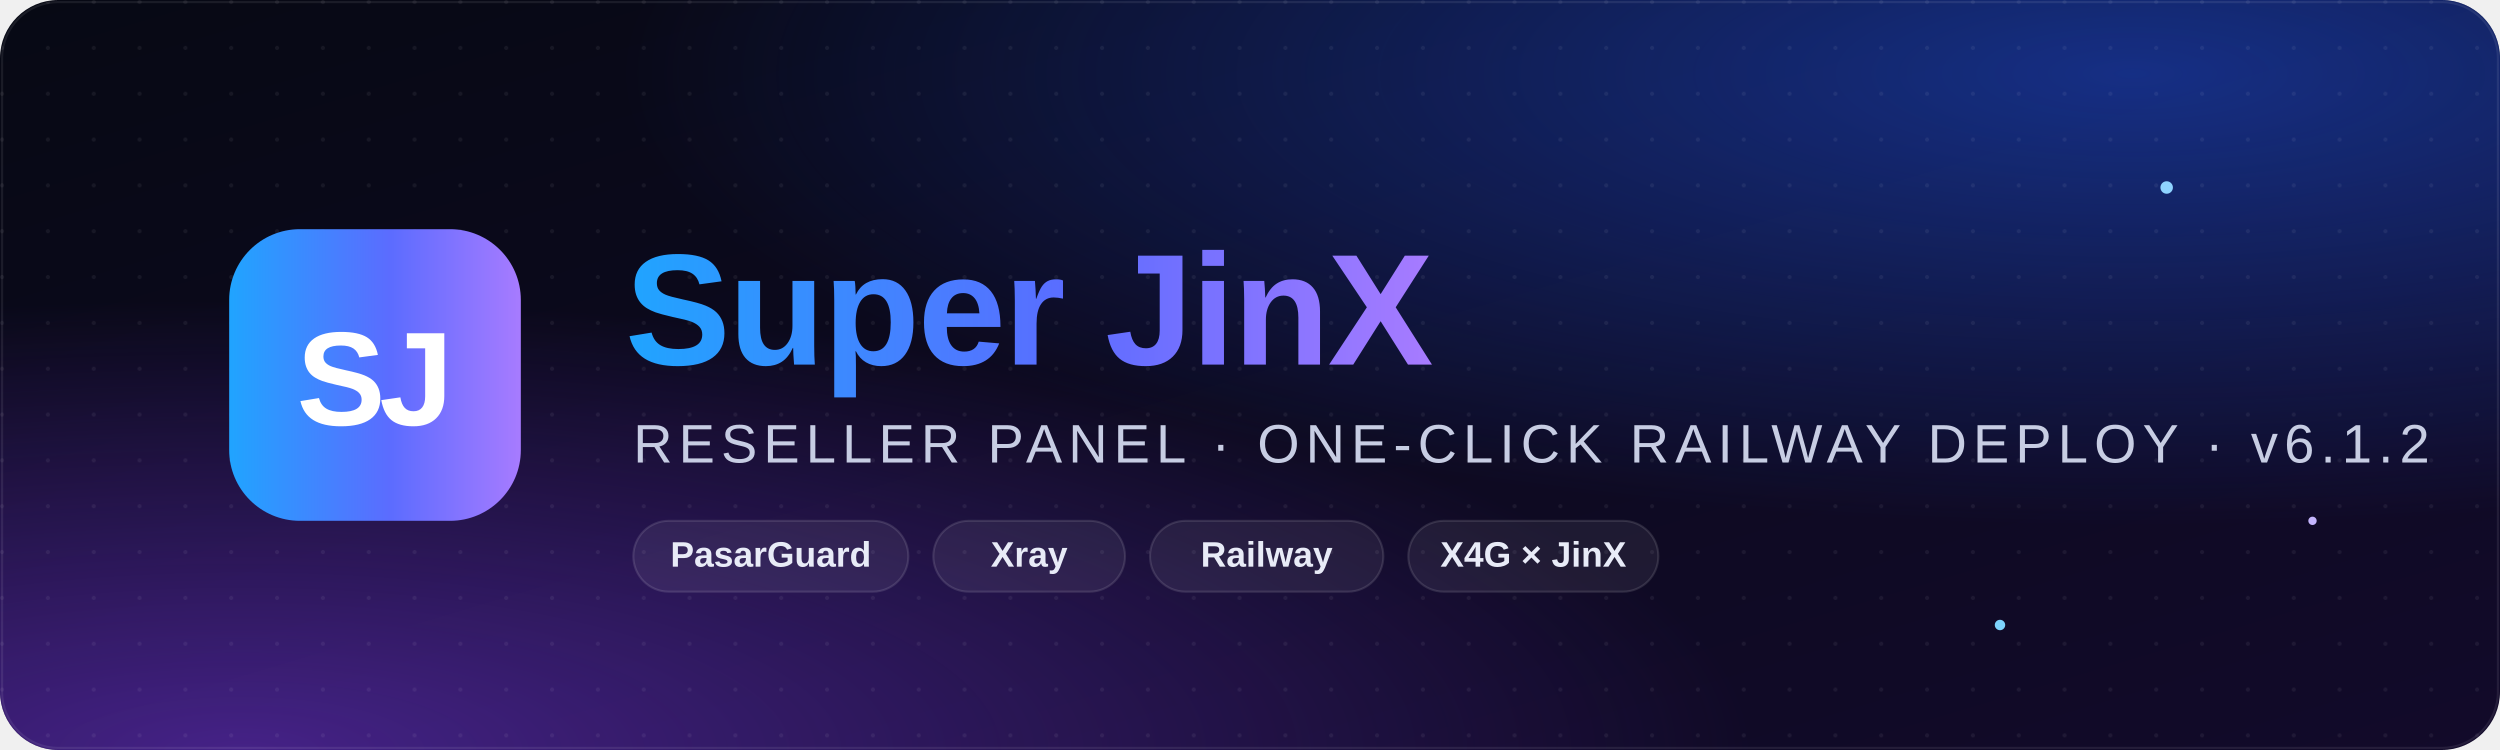
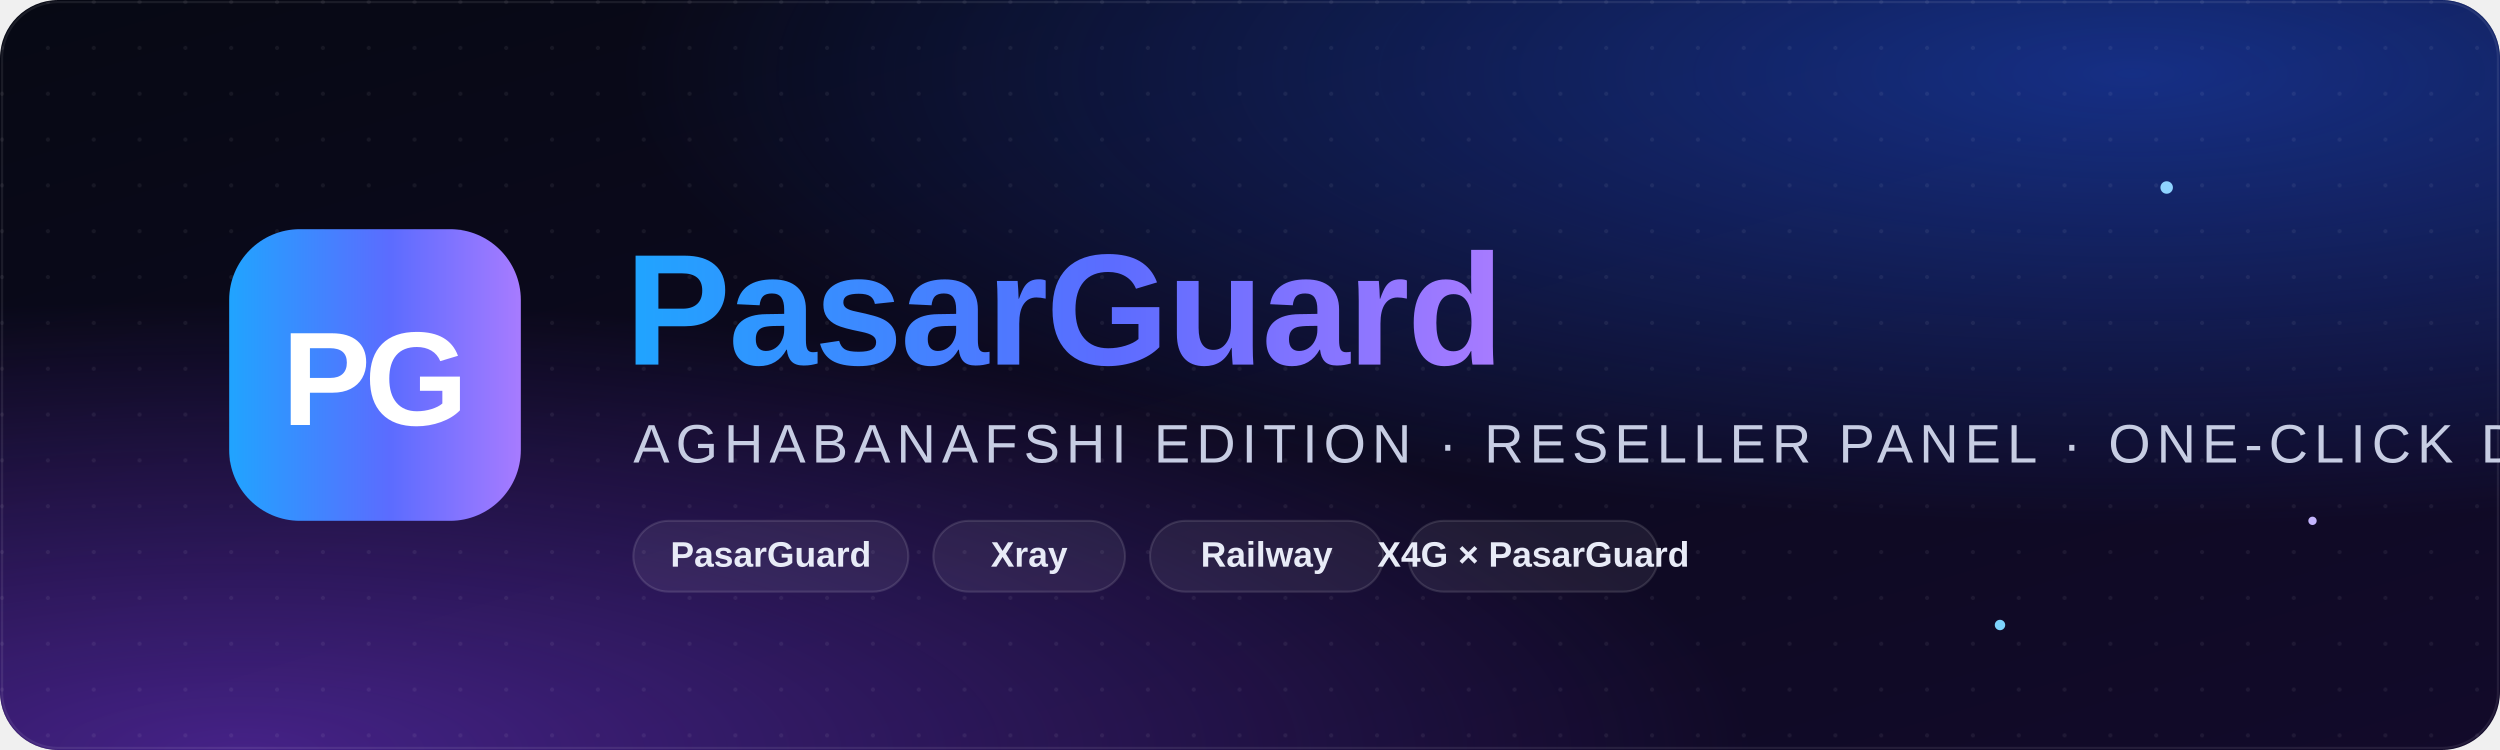
<svg xmlns="http://www.w3.org/2000/svg" width="1200" height="360" viewBox="0 0 1200 360">
  <defs>
    <linearGradient id="bg" x1="0" y1="0" x2="1" y2="1">
      <stop offset="0" stop-color="#070914" />
      <stop offset="1" stop-color="#120a2a" />
    </linearGradient>
    <linearGradient id="t" x1="0" y1="0" x2="1" y2="0">
      <stop offset="0" stop-color="#20a4ff">
        <animate attributeName="stop-color" values="#20a4ff;#a77bff;#20a4ff" dur="8s" repeatCount="indefinite" />
      </stop>
      <stop offset=".55" stop-color="#5b6cff" />
      <stop offset="1" stop-color="#a77bff">
        <animate attributeName="stop-color" values="#a77bff;#20a4ff;#a77bff" dur="8s" repeatCount="indefinite" />
      </stop>
    </linearGradient>
    <radialGradient id="o1" cx=".85" cy=".1" r=".6">
      <stop offset="0" stop-color="#1d4ed8" stop-opacity=".55" />
      <stop offset="1" stop-color="#1d4ed8" stop-opacity="0" />
    </radialGradient>
    <radialGradient id="o2" cx=".1" cy="1" r=".6">
      <stop offset="0" stop-color="#7c3aed" stop-opacity=".5" />
      <stop offset="1" stop-color="#7c3aed" stop-opacity="0" />
    </radialGradient>
    <pattern id="d" width="22" height="22" patternUnits="userSpaceOnUse">
      <circle cx="1" cy="1" r="1" fill="#fff" fill-opacity=".06" />
    </pattern>
  </defs>
  <rect width="1200" height="360" rx="28" fill="url(#bg)" />
  <rect width="1200" height="360" rx="28" fill="url(#o1)">
    <animate attributeName="opacity" values=".7;1;.7" dur="6s" repeatCount="indefinite" />
  </rect>
  <rect width="1200" height="360" rx="28" fill="url(#o2)">
    <animate attributeName="opacity" values="1;.65;1" dur="7s" repeatCount="indefinite" />
  </rect>
  <circle cx="1040" cy="90" r="3" fill="#8fd3ff">
    <animate attributeName="cy" values="90;70;90" dur="5s" repeatCount="indefinite" />
    <animate attributeName="opacity" values=".2;.9;.2" dur="5s" repeatCount="indefinite" />
  </circle>
  <circle cx="1110" cy="250" r="2" fill="#c4b5fd">
    <animate attributeName="cy" values="250;228;250" dur="6.5s" repeatCount="indefinite" />
    <animate attributeName="opacity" values=".9;.2;.9" dur="6.5s" repeatCount="indefinite" />
  </circle>
  <circle cx="960" cy="300" r="2.5" fill="#7dd3fc">
    <animate attributeName="cy" values="300;282;300" dur="4.5s" repeatCount="indefinite" />
    <animate attributeName="opacity" values=".3;1;.3" dur="4.5s" repeatCount="indefinite" />
  </circle>
  <rect width="1200" height="360" rx="28" fill="url(#d)" />
  <rect x="1" y="1" width="1198" height="358" rx="27" fill="none" stroke="#fff" stroke-opacity=".08" />
  <g transform="translate(110 110)">
    <rect width="140" height="140" rx="34" fill="url(#t)" />
-     <text x="70" y="94" text-anchor="middle" font-family="Arial Black,Arial,Helvetica,sans-serif" font-weight="900" font-size="64" fill="#fff" letter-spacing="-3">SJ</text>
+     <text x="70" y="94" text-anchor="middle" font-family="Arial Black,Arial,Helvetica,sans-serif" font-weight="900" font-size="64" fill="#fff" letter-spacing="-3">PG</text>
  </g>
-   <text x="300" y="175" font-family="Arial Black,Arial,Helvetica,sans-serif" font-weight="900" font-size="76" fill="url(#t)" letter-spacing="-1">Super JinX</text>
-   <text x="304" y="222" font-family="Arial,Helvetica,sans-serif" font-size="26" fill="#c7cde3" letter-spacing="3">RESELLER PANEL  ·  ONE-CLICK RAILWAY DEPLOY  ·  v6.1.2</text>
+   <text x="300" y="175" font-family="Arial Black,Arial,Helvetica,sans-serif" font-weight="900" font-size="76" fill="url(#t)" letter-spacing="-1">PasarGuard</text>
+   <text x="304" y="222" font-family="Arial,Helvetica,sans-serif" font-size="26" fill="#c7cde3" letter-spacing="3">AGHABANAFSHI EDITION  ·  RESELLER PANEL  ·  ONE-CLICK DEPLOY</text>
  <g font-family="Arial,Helvetica,sans-serif" font-size="17" fill="#e8ebf7" font-weight="700">
    <rect x="304" y="250" width="132" height="34" rx="17" fill="#fff" fill-opacity=".07" stroke="#fff" stroke-opacity=".12" />
    <text x="370" y="272" text-anchor="middle">PasarGuard</text>
    <rect x="448" y="250" width="92" height="34" rx="17" fill="#fff" fill-opacity=".07" stroke="#fff" stroke-opacity=".12" />
    <text x="494" y="272" text-anchor="middle">Xray</text>
    <rect x="552" y="250" width="112" height="34" rx="17" fill="#fff" fill-opacity=".07" stroke="#fff" stroke-opacity=".12" />
    <text x="608" y="272" text-anchor="middle">Railway</text>
    <rect x="676" y="250" width="120" height="34" rx="17" fill="#fff" fill-opacity=".07" stroke="#fff" stroke-opacity=".12" />
-     <text x="736" y="272" text-anchor="middle">X4G × JinX</text>
+     <text x="736" y="272" text-anchor="middle">X4G × PasarGuard</text>
  </g>
</svg>
